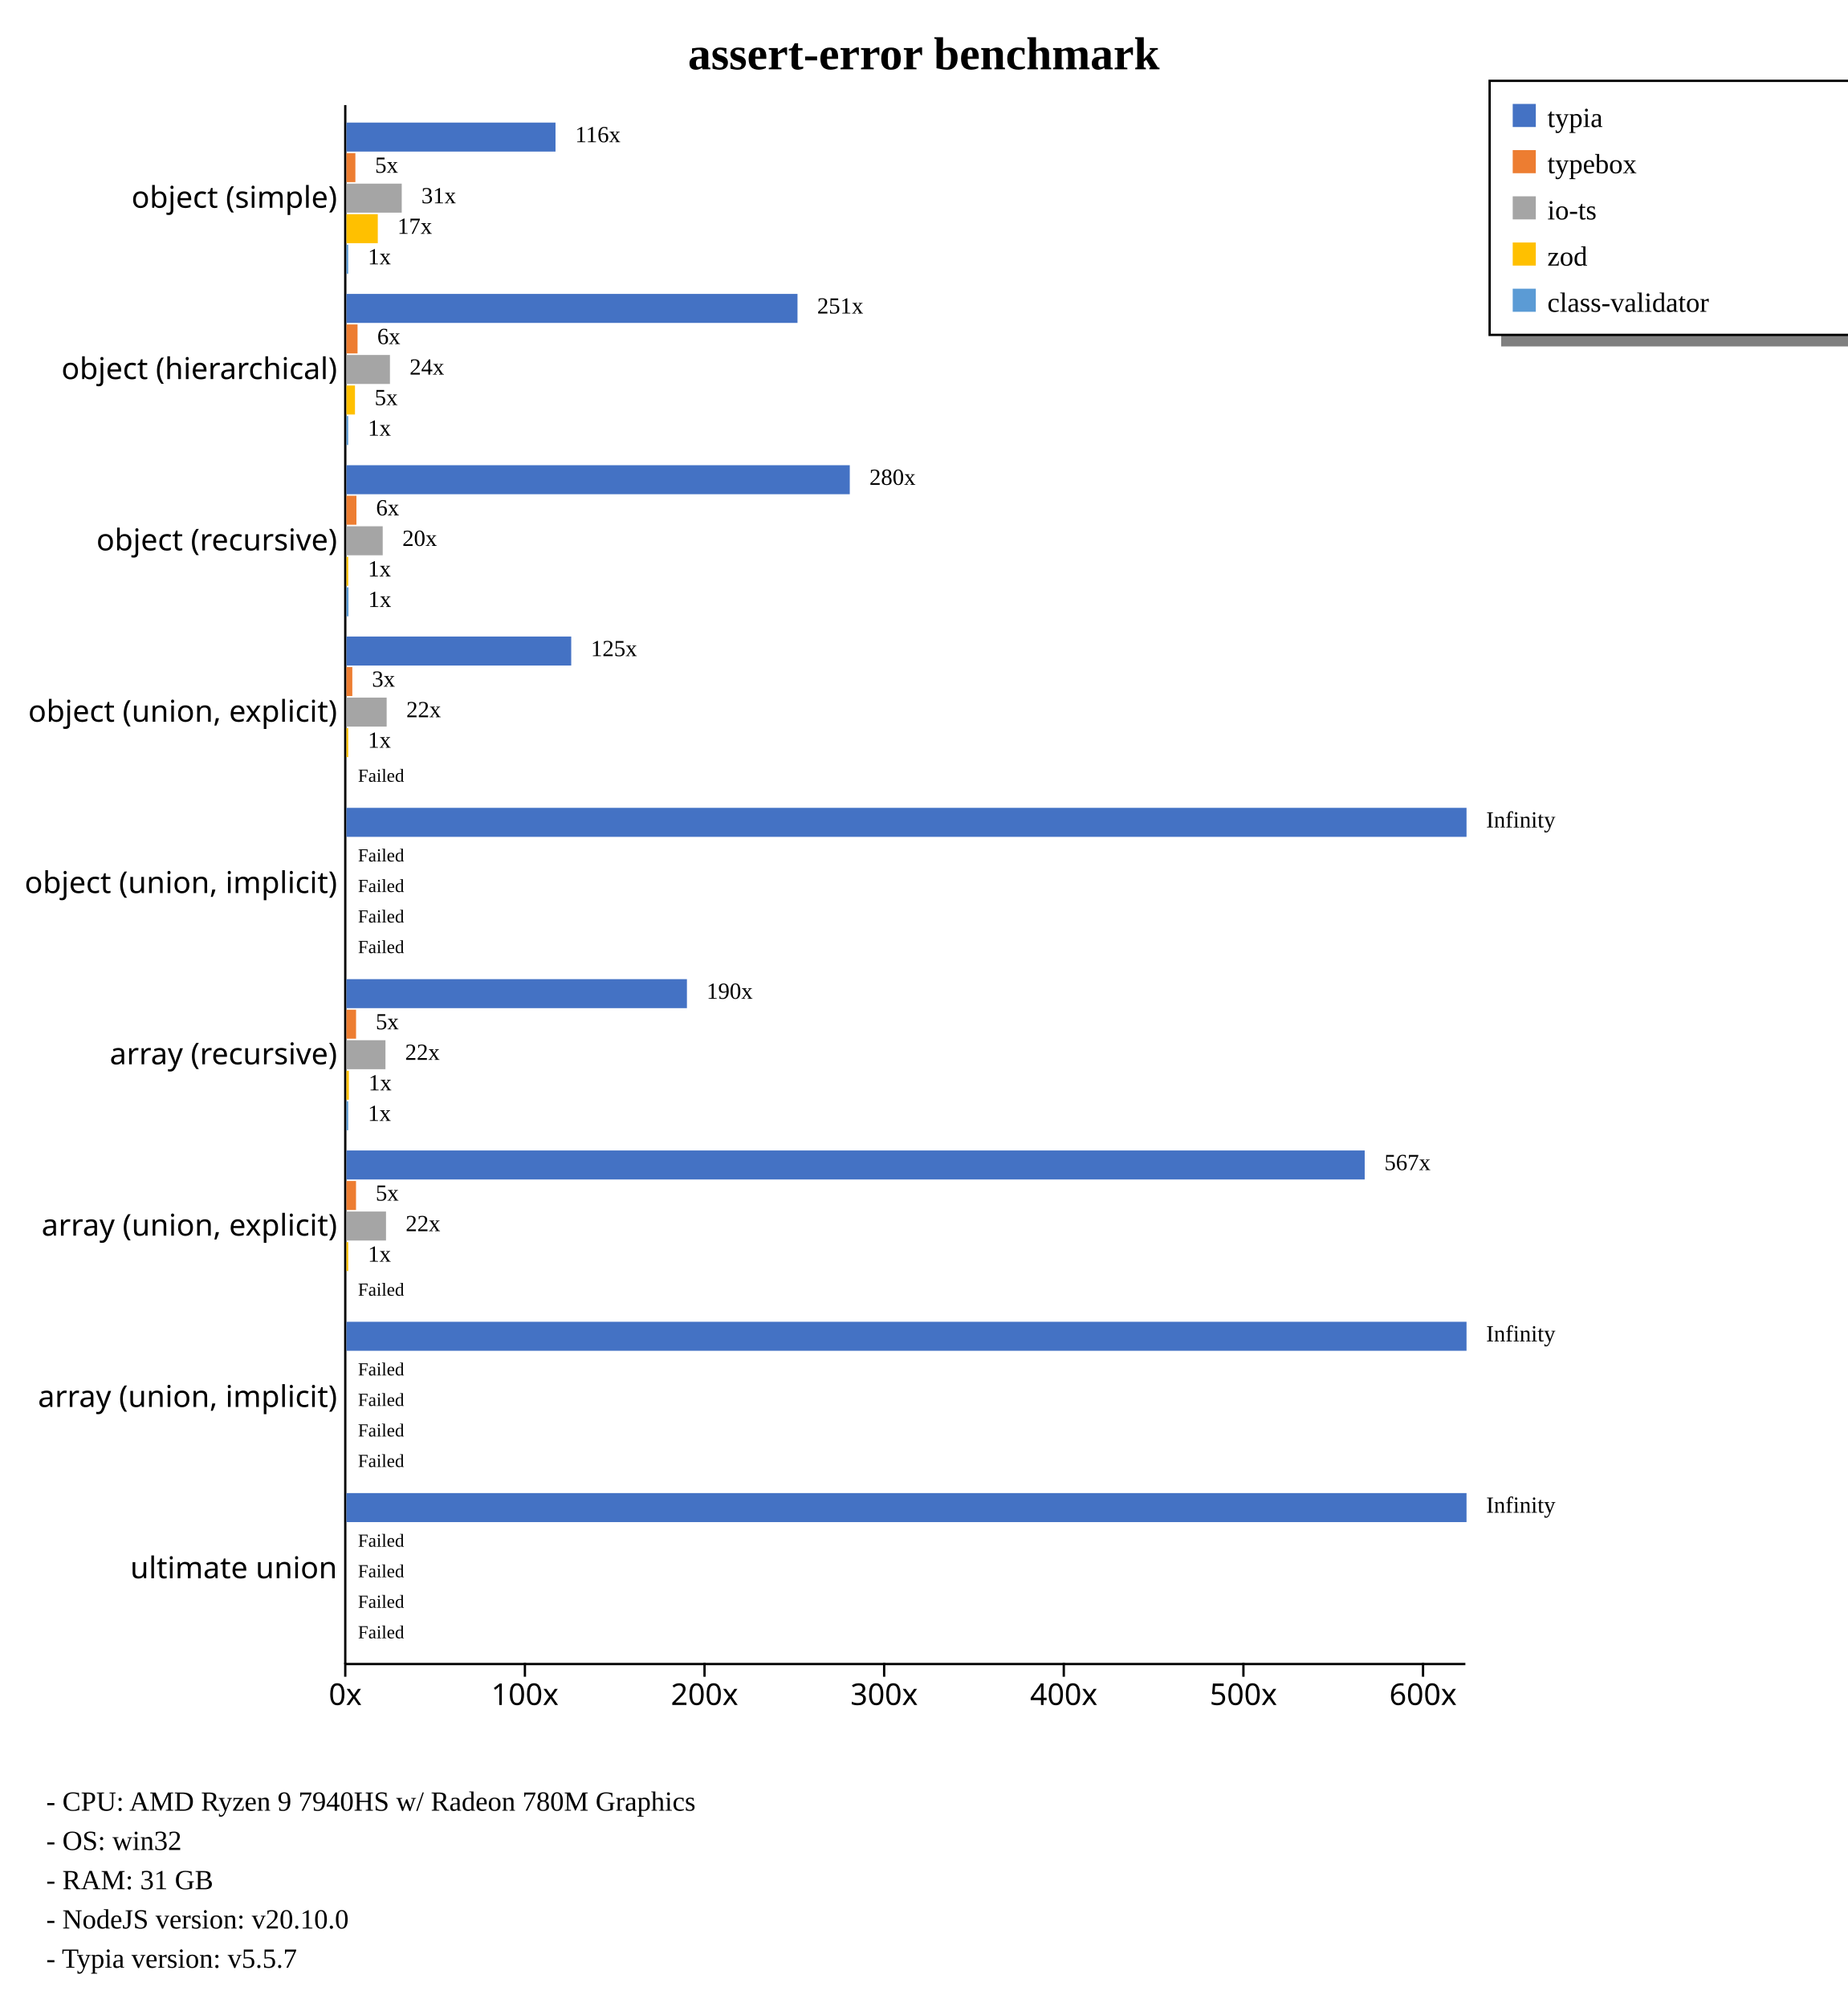
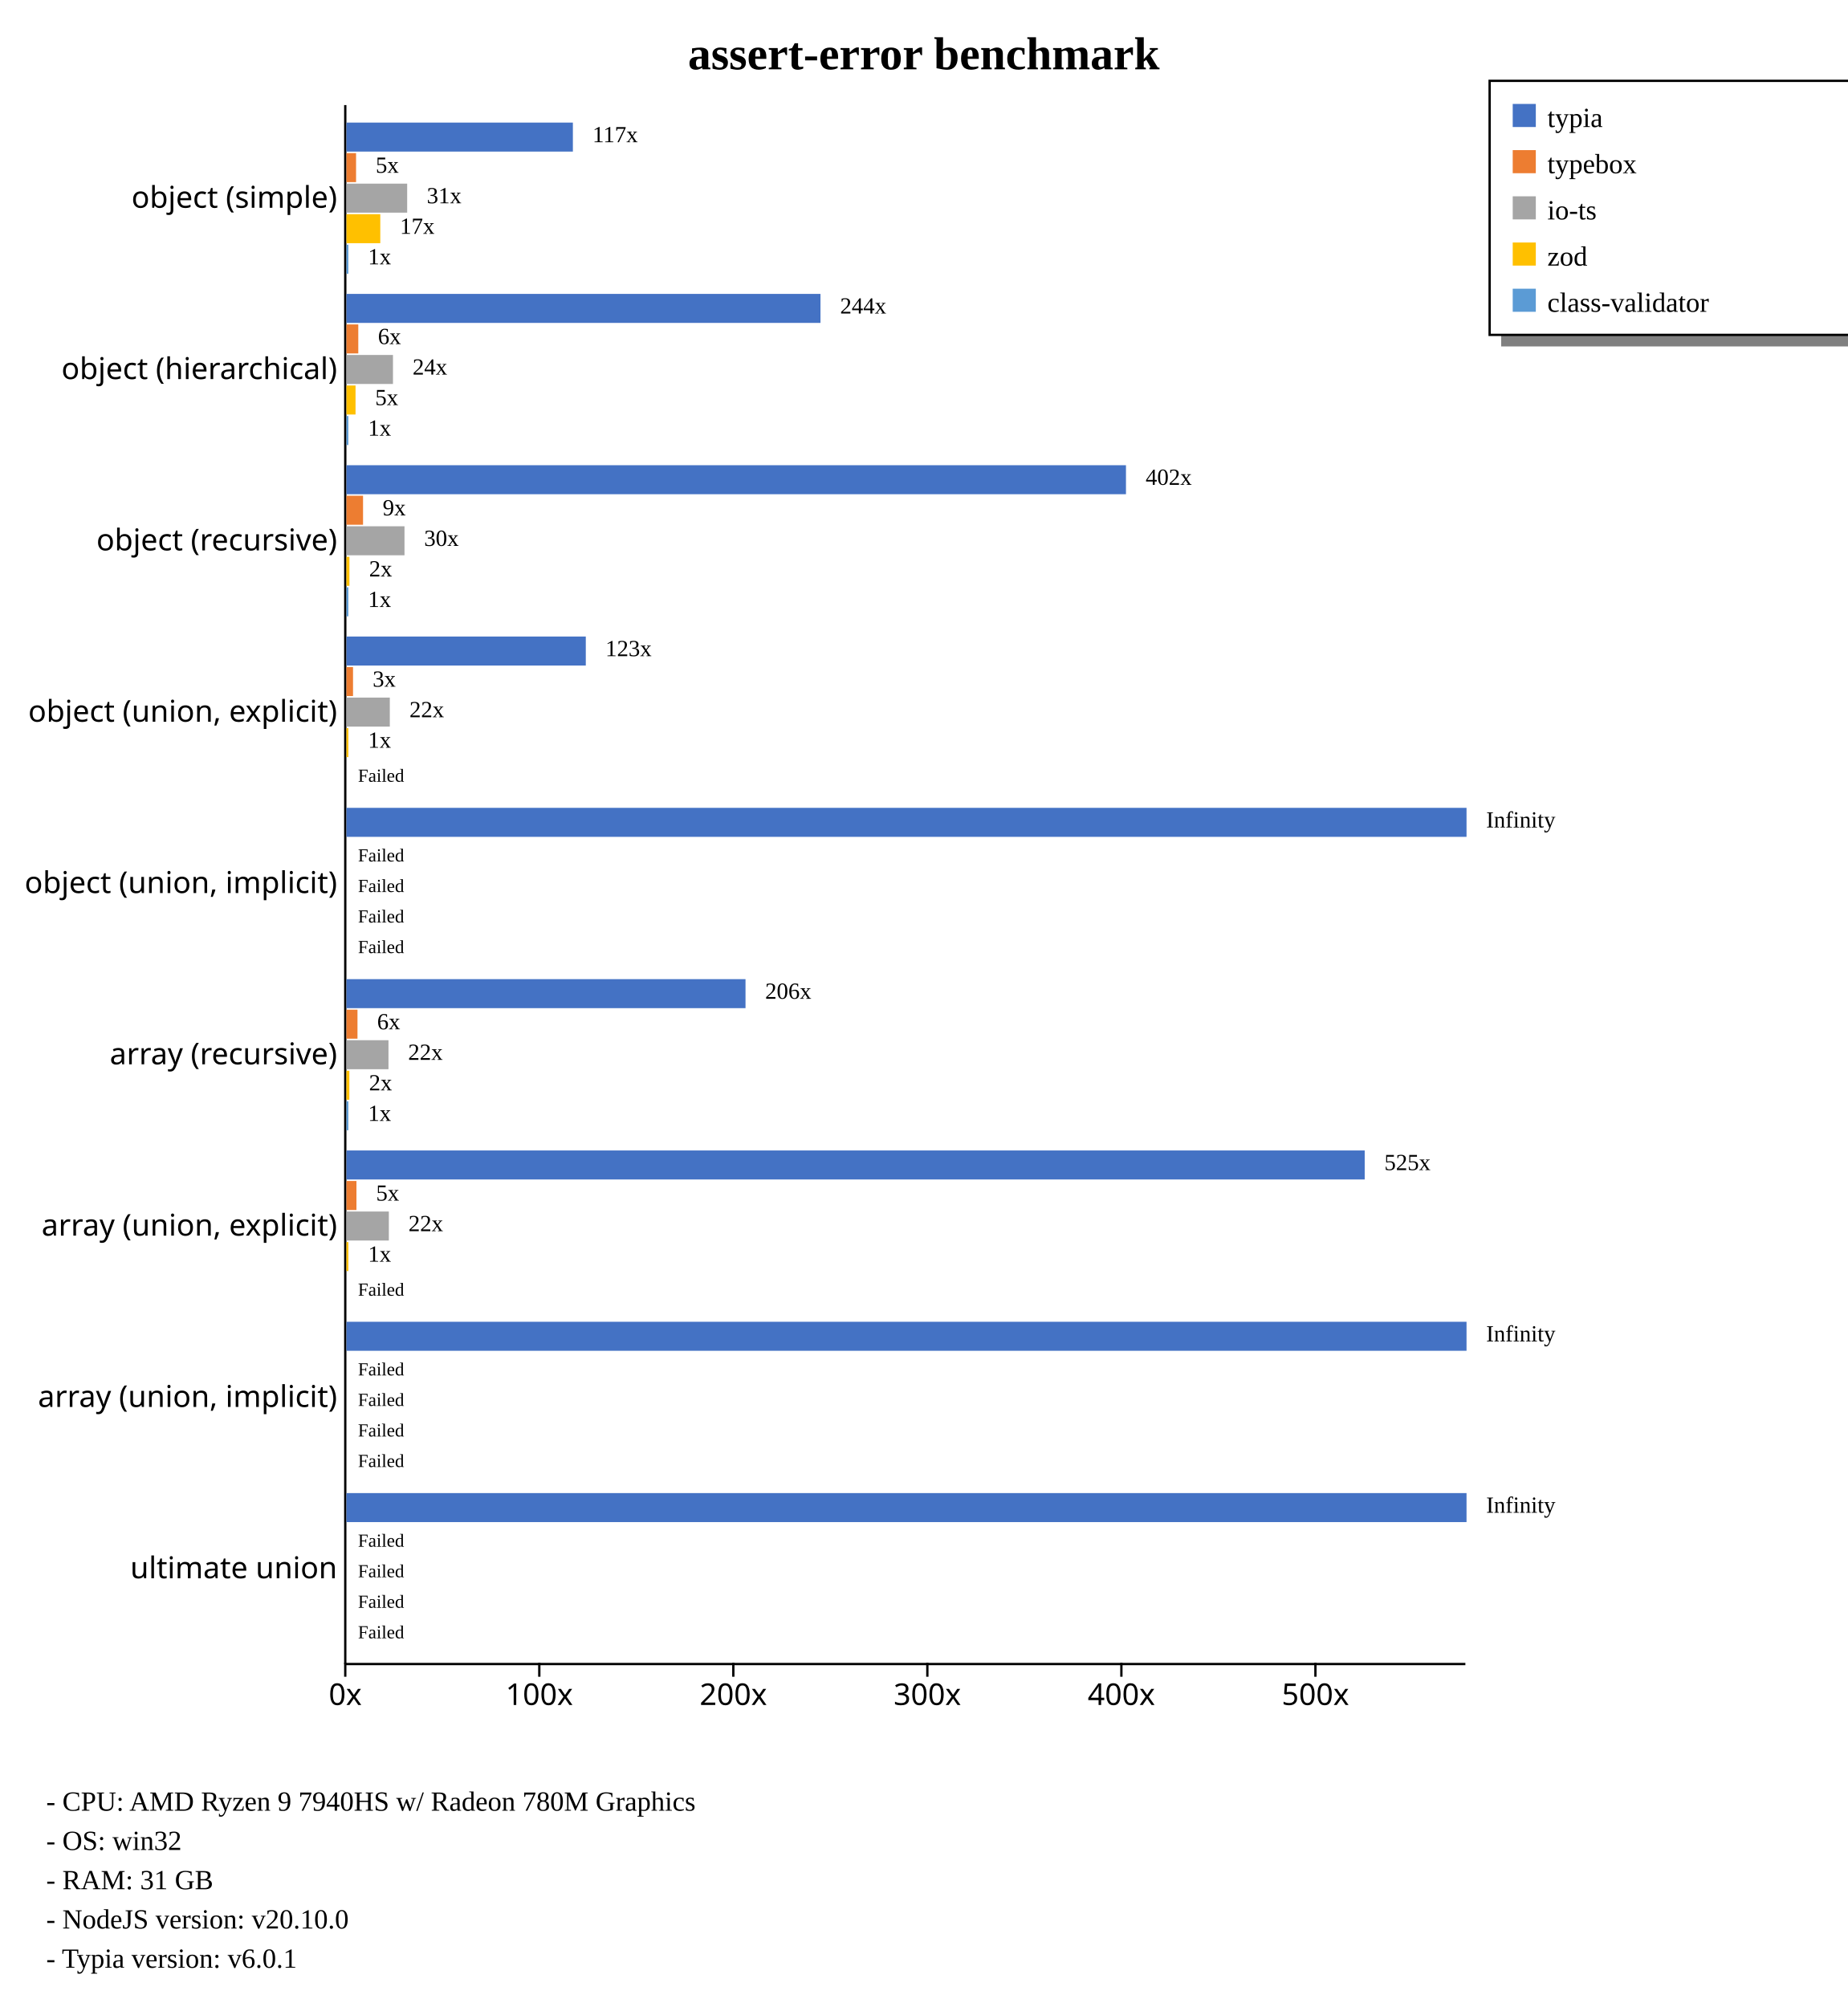
<svg xmlns="http://www.w3.org/2000/svg" width="800" height="869" style="background-color: white;">
  <g class="y axis" transform="translate(149,45)" fill="none" font-size="10" font-family="sans-serif" text-anchor="end" style="font-size: 13px;">
    <path class="domain" stroke="currentColor" d="M0.5,0.5V675.5" />
    <g class="tick" opacity="1" transform="translate(0,40.7967)" style="font-size: 13px;">
      <line stroke="currentColor" x2="0" />
      <text fill="currentColor" x="-3" dy="0.32em">object (simple)    </text>
    </g>
    <g class="tick" opacity="1" transform="translate(0,114.9725)" style="font-size: 13px;">
      <line stroke="currentColor" x2="0" />
      <text fill="currentColor" x="-3" dy="0.32em">object (hierarchical)    </text>
    </g>
    <g class="tick" opacity="1" transform="translate(0,189.1484)" style="font-size: 13px;">
      <line stroke="currentColor" x2="0" />
      <text fill="currentColor" x="-3" dy="0.32em">object (recursive)    </text>
    </g>
    <g class="tick" opacity="1" transform="translate(0,263.3242)" style="font-size: 13px;">
      <line stroke="currentColor" x2="0" />
      <text fill="currentColor" x="-3" dy="0.32em">object (union, explicit)    </text>
    </g>
    <g class="tick" opacity="1" transform="translate(0,337.5)" style="font-size: 13px;">
      <line stroke="currentColor" x2="0" />
      <text fill="currentColor" x="-3" dy="0.32em">object (union, implicit)    </text>
    </g>
    <g class="tick" opacity="1" transform="translate(0,411.6758)" style="font-size: 13px;">
      <line stroke="currentColor" x2="0" />
      <text fill="currentColor" x="-3" dy="0.32em">array (recursive)    </text>
    </g>
    <g class="tick" opacity="1" transform="translate(0,485.8516)" style="font-size: 13px;">
      <line stroke="currentColor" x2="0" />
      <text fill="currentColor" x="-3" dy="0.32em">array (union, explicit)    </text>
    </g>
    <g class="tick" opacity="1" transform="translate(0,560.0275)" style="font-size: 13px;">
      <line stroke="currentColor" x2="0" />
      <text fill="currentColor" x="-3" dy="0.32em">array (union, implicit)    </text>
    </g>
    <g class="tick" opacity="1" transform="translate(0,634.2033)" style="font-size: 13px;">
      <line stroke="currentColor" x2="0" />
      <text fill="currentColor" x="-3" dy="0.32em">ultimate union    </text>
    </g>
  </g>
  <g class="x axis" transform="translate(149,720)" fill="none" font-size="10" font-family="sans-serif" text-anchor="middle" style="font-size: 13px;">
    <path class="domain" stroke="currentColor" d="M0.5,0.5H485.5" />
    <g class="tick" opacity="1" transform="translate(0.5,0)" style="font-size: 13px;">
      <line stroke="currentColor" y2="6" />
      <text fill="currentColor" y="9" dy="0.71em">0x</text>
    </g>
-     <g class="tick" opacity="1" transform="translate(78.27842,0)" style="font-size: 13px;">
+     <g class="tick" opacity="1" transform="translate(84.51366,0)" style="font-size: 13px;">
      <line stroke="currentColor" y2="6" />
      <text fill="currentColor" y="9" dy="0.71em">100x</text>
    </g>
-     <g class="tick" opacity="1" transform="translate(156.0568,0)" style="font-size: 13px;">
+     <g class="tick" opacity="1" transform="translate(168.5273,0)" style="font-size: 13px;">
      <line stroke="currentColor" y2="6" />
      <text fill="currentColor" y="9" dy="0.71em">200x</text>
    </g>
-     <g class="tick" opacity="1" transform="translate(233.8352,0)" style="font-size: 13px;">
+     <g class="tick" opacity="1" transform="translate(252.541,0)" style="font-size: 13px;">
      <line stroke="currentColor" y2="6" />
      <text fill="currentColor" y="9" dy="0.71em">300x</text>
    </g>
-     <g class="tick" opacity="1" transform="translate(311.6137,0)" style="font-size: 13px;">
+     <g class="tick" opacity="1" transform="translate(336.5546,0)" style="font-size: 13px;">
      <line stroke="currentColor" y2="6" />
      <text fill="currentColor" y="9" dy="0.71em">400x</text>
    </g>
-     <g class="tick" opacity="1" transform="translate(389.3921,0)" style="font-size: 13px;">
+     <g class="tick" opacity="1" transform="translate(420.5683,0)" style="font-size: 13px;">
      <line stroke="currentColor" y2="6" />
      <text fill="currentColor" y="9" dy="0.71em">500x</text>
-     </g>
-     <g class="tick" opacity="1" transform="translate(467.1705,0)" style="font-size: 13px;">
-       <line stroke="currentColor" y2="6" />
-       <text fill="currentColor" y="9" dy="0.71em">600x</text>
    </g>
  </g>
  <text transform="translate(400, 30)" style="text-anchor: middle; font-size: 20px; font-weight: bold;">assert-error benchmark</text>
  <rect x="650" y="145" width="230" height="5" fill="gray" />
  <rect x="645" y="35" width="230" height="110" fill="none" stroke="black" />
  <rect x="655" y="45" width="10" height="10" style="fill: #4472c4;" />
  <text x="670" y="55" style="font-size: 12px;">typia</text>
  <rect x="655" y="65" width="10" height="10" style="fill: #ed7d31;" />
  <text x="670" y="75" style="font-size: 12px;">typebox</text>
  <rect x="655" y="85" width="10" height="10" style="fill: #a5a5a5;" />
  <text x="670" y="95" style="font-size: 12px;">io-ts</text>
  <rect x="655" y="105" width="10" height="10" style="fill: #ffc000;" />
  <text x="670" y="115" style="font-size: 12px;">zod</text>
  <rect x="655" y="125" width="10" height="10" style="fill: #5b9bd5;" />
  <text x="670" y="135" style="font-size: 12px;">class-validator</text>
  <text x="20" y="784" style="font-size: 12px;">  - CPU: AMD Ryzen 9 7940HS w/ Radeon 780M Graphics</text>
  <text x="20" y="801" style="font-size: 12px;">  - OS: win32</text>
  <text x="20" y="818" style="font-size: 12px;">  - RAM: 31 GB</text>
  <text x="20" y="835" style="font-size: 12px;">  - NodeJS version: v20.10.0</text>
-   <text x="20" y="852" style="font-size: 12px;">  - Typia version: v5.5.7</text>
+   <text x="20" y="852" style="font-size: 12px;">  - Typia version: v6.0.1</text>
  <g style="font-size: 13px;">
    <g style="font-size: 13px;">
-       <rect x="150" y="53.079" width="90.534" height="12.558" fill="#4472c4" />
-       <rect x="150" y="66.298" width="3.878" height="12.558" fill="#ed7d31" />
-       <rect x="150" y="79.517" width="23.95" height="12.558" fill="#a5a5a5" />
-       <rect x="150" y="92.737" width="13.581" height="12.558" fill="#ffc000" />
-       <rect x="150" y="105.956" width="0.778" height="12.558" fill="#5b9bd5" />
-       <text class="label" x="249.034" y="61.579" font-size="10px">116x</text>
-       <text class="label" x="162.378" y="74.798" font-size="10px">5x</text>
-       <text class="label" x="182.45" y="88.017" font-size="10px">31x</text>
-       <text class="label" x="172.081" y="101.237" font-size="10px">17x</text>
-       <text class="label" x="159.278" y="114.456" font-size="10px">1x</text>
-       <text class="label" x="245.534" y="63.079" font-size="8px" />
-       <text class="label" x="158.878" y="76.298" font-size="8px" />
-       <text class="label" x="178.95" y="89.517" font-size="8px" />
-       <text class="label" x="168.581" y="102.737" font-size="8px" />
-       <text class="label" x="155.778" y="115.956" font-size="8px" />
-     </g>
-     <g style="font-size: 13px;">
-       <rect x="150" y="127.254" width="195.313" height="12.558" fill="#4472c4" />
-       <rect x="150" y="140.474" width="4.819" height="12.558" fill="#ed7d31" />
-       <rect x="150" y="153.693" width="18.842" height="12.558" fill="#a5a5a5" />
-       <rect x="150" y="166.913" width="3.705" height="12.558" fill="#ffc000" />
-       <rect x="150" y="180.132" width="0.778" height="12.558" fill="#5b9bd5" />
-       <text class="label" x="353.813" y="135.754" font-size="10px">251x</text>
-       <text class="label" x="163.319" y="148.974" font-size="10px">6x</text>
-       <text class="label" x="177.342" y="162.193" font-size="10px">24x</text>
-       <text class="label" x="162.205" y="175.413" font-size="10px">5x</text>
-       <text class="label" x="159.278" y="188.632" font-size="10px">1x</text>
-       <text class="label" x="350.313" y="137.254" font-size="8px" />
-       <text class="label" x="159.819" y="150.474" font-size="8px" />
-       <text class="label" x="173.842" y="163.693" font-size="8px" />
-       <text class="label" x="158.705" y="176.913" font-size="8px" />
-       <text class="label" x="155.778" y="190.132" font-size="8px" />
-     </g>
-     <g style="font-size: 13px;">
-       <rect x="150" y="201.43" width="217.95" height="12.558" fill="#4472c4" />
-       <rect x="150" y="214.65" width="4.327" height="12.558" fill="#ed7d31" />
-       <rect x="150" y="227.869" width="15.713" height="12.558" fill="#a5a5a5" />
-       <rect x="150" y="241.089" width="0.778" height="12.558" fill="#ffc000" />
-       <rect x="150" y="254.308" width="0.897" height="12.558" fill="#5b9bd5" />
-       <text class="label" x="376.45" y="209.93" font-size="10px">280x</text>
-       <text class="label" x="162.827" y="223.15" font-size="10px">6x</text>
-       <text class="label" x="174.213" y="236.369" font-size="10px">20x</text>
-       <text class="label" x="159.278" y="249.589" font-size="10px">1x</text>
-       <text class="label" x="159.397" y="262.808" font-size="10px">1x</text>
-       <text class="label" x="372.95" y="211.43" font-size="8px" />
-       <text class="label" x="159.327" y="224.65" font-size="8px" />
-       <text class="label" x="170.713" y="237.869" font-size="8px" />
-       <text class="label" x="155.778" y="251.089" font-size="8px" />
-       <text class="label" x="155.897" y="264.308" font-size="8px" />
-     </g>
-     <g style="font-size: 13px;">
-       <rect x="150" y="275.606" width="97.335" height="12.558" fill="#4472c4" />
-       <rect x="150" y="288.825" width="2.551" height="12.558" fill="#ed7d31" />
-       <rect x="150" y="302.045" width="17.422" height="12.558" fill="#a5a5a5" />
-       <rect x="150" y="315.264" width="0.778" height="12.558" fill="#ffc000" />
+       <rect x="150" y="53.079" width="98.056" height="12.558" fill="#4472c4" />
+       <rect x="150" y="66.298" width="4.174" height="12.558" fill="#ed7d31" />
+       <rect x="150" y="79.517" width="26.301" height="12.558" fill="#a5a5a5" />
+       <rect x="150" y="92.737" width="14.661" height="12.558" fill="#ffc000" />
+       <rect x="150" y="105.956" width="0.84" height="12.558" fill="#5b9bd5" />
+       <text class="label" x="256.556" y="61.579" font-size="10px">117x</text>
+       <text class="label" x="162.674" y="74.798" font-size="10px">5x</text>
+       <text class="label" x="184.801" y="88.017" font-size="10px">31x</text>
+       <text class="label" x="173.161" y="101.237" font-size="10px">17x</text>
+       <text class="label" x="159.34" y="114.456" font-size="10px">1x</text>
+       <text class="label" x="253.056" y="63.079" font-size="8px" />
+       <text class="label" x="159.174" y="76.298" font-size="8px" />
+       <text class="label" x="181.301" y="89.517" font-size="8px" />
+       <text class="label" x="169.661" y="102.737" font-size="8px" />
+       <text class="label" x="155.84" y="115.956" font-size="8px" />
+     </g>
+     <g style="font-size: 13px;">
+       <rect x="150" y="127.254" width="205.263" height="12.558" fill="#4472c4" />
+       <rect x="150" y="140.474" width="5.136" height="12.558" fill="#ed7d31" />
+       <rect x="150" y="153.693" width="20.151" height="12.558" fill="#a5a5a5" />
+       <rect x="150" y="166.913" width="3.945" height="12.558" fill="#ffc000" />
+       <rect x="150" y="180.132" width="0.84" height="12.558" fill="#5b9bd5" />
+       <text class="label" x="363.763" y="135.754" font-size="10px">244x</text>
+       <text class="label" x="163.636" y="148.974" font-size="10px">6x</text>
+       <text class="label" x="178.651" y="162.193" font-size="10px">24x</text>
+       <text class="label" x="162.445" y="175.413" font-size="10px">5x</text>
+       <text class="label" x="159.34" y="188.632" font-size="10px">1x</text>
+       <text class="label" x="360.263" y="137.254" font-size="8px" />
+       <text class="label" x="160.136" y="150.474" font-size="8px" />
+       <text class="label" x="175.151" y="163.693" font-size="8px" />
+       <text class="label" x="158.945" y="176.913" font-size="8px" />
+       <text class="label" x="155.84" y="190.132" font-size="8px" />
+     </g>
+     <g style="font-size: 13px;">
+       <rect x="150" y="201.43" width="337.539" height="12.558" fill="#4472c4" />
+       <rect x="150" y="214.65" width="7.197" height="12.558" fill="#ed7d31" />
+       <rect x="150" y="227.869" width="25.144" height="12.558" fill="#a5a5a5" />
+       <rect x="150" y="241.089" width="1.299" height="12.558" fill="#ffc000" />
+       <rect x="150" y="254.308" width="0.84" height="12.558" fill="#5b9bd5" />
+       <text class="label" x="496.039" y="209.93" font-size="10px">402x</text>
+       <text class="label" x="165.697" y="223.15" font-size="10px">9x</text>
+       <text class="label" x="183.644" y="236.369" font-size="10px">30x</text>
+       <text class="label" x="159.799" y="249.589" font-size="10px">2x</text>
+       <text class="label" x="159.34" y="262.808" font-size="10px">1x</text>
+       <text class="label" x="492.539" y="211.43" font-size="8px" />
+       <text class="label" x="162.197" y="224.65" font-size="8px" />
+       <text class="label" x="180.144" y="237.869" font-size="8px" />
+       <text class="label" x="156.299" y="251.089" font-size="8px" />
+       <text class="label" x="155.84" y="264.308" font-size="8px" />
+     </g>
+     <g style="font-size: 13px;">
+       <rect x="150" y="275.606" width="103.645" height="12.558" fill="#4472c4" />
+       <rect x="150" y="288.825" width="2.858" height="12.558" fill="#ed7d31" />
+       <rect x="150" y="302.045" width="18.786" height="12.558" fill="#a5a5a5" />
+       <rect x="150" y="315.264" width="0.84" height="12.558" fill="#ffc000" />
      <rect x="150" y="328.484" width="0" height="12.558" fill="#5b9bd5" />
-       <text class="label" x="255.835" y="284.106" font-size="10px">125x</text>
-       <text class="label" x="161.051" y="297.325" font-size="10px">3x</text>
-       <text class="label" x="175.922" y="310.545" font-size="10px">22x</text>
-       <text class="label" x="159.278" y="323.764" font-size="10px">1x</text>
+       <text class="label" x="262.145" y="284.106" font-size="10px">123x</text>
+       <text class="label" x="161.358" y="297.325" font-size="10px">3x</text>
+       <text class="label" x="177.286" y="310.545" font-size="10px">22x</text>
+       <text class="label" x="159.34" y="323.764" font-size="10px">1x</text>
      <text class="label" x="158.5" y="336.984" font-size="10px" />
-       <text class="label" x="252.335" y="285.606" font-size="8px" />
-       <text class="label" x="157.551" y="298.825" font-size="8px" />
-       <text class="label" x="172.422" y="312.045" font-size="8px" />
-       <text class="label" x="155.778" y="325.264" font-size="8px" />
+       <text class="label" x="258.645" y="285.606" font-size="8px" />
+       <text class="label" x="157.858" y="298.825" font-size="8px" />
+       <text class="label" x="173.786" y="312.045" font-size="8px" />
+       <text class="label" x="155.84" y="325.264" font-size="8px" />
      <text class="label" x="155" y="338.484" font-size="8px">Failed</text>
    </g>
    <g style="font-size: 13px;">
      <rect x="150" y="349.782" width="485" height="12.558" fill="#4472c4" />
      <rect x="150" y="363.001" width="0" height="12.558" fill="#ed7d31" />
      <rect x="150" y="376.221" width="0" height="12.558" fill="#a5a5a5" />
      <rect x="150" y="389.44" width="0" height="12.558" fill="#ffc000" />
      <rect x="150" y="402.66" width="0" height="12.558" fill="#5b9bd5" />
      <text class="label" x="643.5" y="358.282" font-size="10px">Infinity</text>
      <text class="label" x="158.5" y="371.501" font-size="10px" />
      <text class="label" x="158.5" y="384.721" font-size="10px" />
      <text class="label" x="158.5" y="397.94" font-size="10px" />
      <text class="label" x="158.5" y="411.16" font-size="10px" />
      <text class="label" x="640" y="359.782" font-size="8px" />
      <text class="label" x="155" y="373.001" font-size="8px">Failed</text>
      <text class="label" x="155" y="386.221" font-size="8px">Failed</text>
      <text class="label" x="155" y="399.44" font-size="8px">Failed</text>
      <text class="label" x="155" y="412.66" font-size="8px">Failed</text>
    </g>
    <g style="font-size: 13px;">
-       <rect x="150" y="423.958" width="147.435" height="12.558" fill="#4472c4" />
-       <rect x="150" y="437.177" width="4.175" height="12.558" fill="#ed7d31" />
-       <rect x="150" y="450.397" width="16.904" height="12.558" fill="#a5a5a5" />
-       <rect x="150" y="463.616" width="1.054" height="12.558" fill="#ffc000" />
-       <rect x="150" y="476.835" width="0.778" height="12.558" fill="#5b9bd5" />
-       <text class="label" x="305.935" y="432.458" font-size="10px">190x</text>
-       <text class="label" x="162.675" y="445.677" font-size="10px">5x</text>
-       <text class="label" x="175.404" y="458.897" font-size="10px">22x</text>
-       <text class="label" x="159.554" y="472.116" font-size="10px">1x</text>
-       <text class="label" x="159.278" y="485.335" font-size="10px">1x</text>
-       <text class="label" x="302.435" y="433.958" font-size="8px" />
-       <text class="label" x="159.175" y="447.177" font-size="8px" />
-       <text class="label" x="171.904" y="460.397" font-size="8px" />
-       <text class="label" x="156.054" y="473.616" font-size="8px" />
-       <text class="label" x="155.778" y="486.835" font-size="8px" />
+       <rect x="150" y="423.958" width="172.804" height="12.558" fill="#4472c4" />
+       <rect x="150" y="437.177" width="4.788" height="12.558" fill="#ed7d31" />
+       <rect x="150" y="450.397" width="18.209" height="12.558" fill="#a5a5a5" />
+       <rect x="150" y="463.616" width="1.264" height="12.558" fill="#ffc000" />
+       <rect x="150" y="476.835" width="0.84" height="12.558" fill="#5b9bd5" />
+       <text class="label" x="331.304" y="432.458" font-size="10px">206x</text>
+       <text class="label" x="163.288" y="445.677" font-size="10px">6x</text>
+       <text class="label" x="176.709" y="458.897" font-size="10px">22x</text>
+       <text class="label" x="159.764" y="472.116" font-size="10px">2x</text>
+       <text class="label" x="159.34" y="485.335" font-size="10px">1x</text>
+       <text class="label" x="327.804" y="433.958" font-size="8px" />
+       <text class="label" x="159.788" y="447.177" font-size="8px" />
+       <text class="label" x="173.209" y="460.397" font-size="8px" />
+       <text class="label" x="156.264" y="473.616" font-size="8px" />
+       <text class="label" x="155.84" y="486.835" font-size="8px" />
    </g>
    <g style="font-size: 13px;">
      <rect x="150" y="498.134" width="440.909" height="12.558" fill="#4472c4" />
-       <rect x="150" y="511.353" width="4.158" height="12.558" fill="#ed7d31" />
-       <rect x="150" y="524.572" width="17.141" height="12.558" fill="#a5a5a5" />
-       <rect x="150" y="537.792" width="0.778" height="12.558" fill="#ffc000" />
+       <rect x="150" y="511.353" width="4.342" height="12.558" fill="#ed7d31" />
+       <rect x="150" y="524.572" width="18.367" height="12.558" fill="#a5a5a5" />
+       <rect x="150" y="537.792" width="0.84" height="12.558" fill="#ffc000" />
      <rect x="150" y="551.011" width="0" height="12.558" fill="#5b9bd5" />
-       <text class="label" x="599.409" y="506.634" font-size="10px">567x</text>
-       <text class="label" x="162.658" y="519.853" font-size="10px">5x</text>
-       <text class="label" x="175.641" y="533.072" font-size="10px">22x</text>
-       <text class="label" x="159.278" y="546.292" font-size="10px">1x</text>
+       <text class="label" x="599.409" y="506.634" font-size="10px">525x</text>
+       <text class="label" x="162.842" y="519.853" font-size="10px">5x</text>
+       <text class="label" x="176.867" y="533.072" font-size="10px">22x</text>
+       <text class="label" x="159.34" y="546.292" font-size="10px">1x</text>
      <text class="label" x="158.5" y="559.511" font-size="10px" />
      <text class="label" x="595.909" y="508.134" font-size="8px" />
-       <text class="label" x="159.158" y="521.353" font-size="8px" />
-       <text class="label" x="172.141" y="534.572" font-size="8px" />
-       <text class="label" x="155.778" y="547.792" font-size="8px" />
+       <text class="label" x="159.342" y="521.353" font-size="8px" />
+       <text class="label" x="173.367" y="534.572" font-size="8px" />
+       <text class="label" x="155.84" y="547.792" font-size="8px" />
      <text class="label" x="155" y="561.011" font-size="8px">Failed</text>
    </g>
    <g style="font-size: 13px;">
      <rect x="150" y="572.309" width="485" height="12.558" fill="#4472c4" />
      <rect x="150" y="585.529" width="0" height="12.558" fill="#ed7d31" />
      <rect x="150" y="598.748" width="0" height="12.558" fill="#a5a5a5" />
      <rect x="150" y="611.968" width="0" height="12.558" fill="#ffc000" />
      <rect x="150" y="625.187" width="0" height="12.558" fill="#5b9bd5" />
      <text class="label" x="643.5" y="580.809" font-size="10px">Infinity</text>
      <text class="label" x="158.5" y="594.029" font-size="10px" />
      <text class="label" x="158.5" y="607.248" font-size="10px" />
      <text class="label" x="158.5" y="620.468" font-size="10px" />
      <text class="label" x="158.5" y="633.687" font-size="10px" />
      <text class="label" x="640" y="582.309" font-size="8px" />
      <text class="label" x="155" y="595.529" font-size="8px">Failed</text>
      <text class="label" x="155" y="608.748" font-size="8px">Failed</text>
      <text class="label" x="155" y="621.968" font-size="8px">Failed</text>
      <text class="label" x="155" y="635.187" font-size="8px">Failed</text>
    </g>
    <g style="font-size: 13px;">
      <rect x="150" y="646.485" width="485" height="12.558" fill="#4472c4" />
      <rect x="150" y="659.705" width="0" height="12.558" fill="#ed7d31" />
      <rect x="150" y="672.924" width="0" height="12.558" fill="#a5a5a5" />
      <rect x="150" y="686.144" width="0" height="12.558" fill="#ffc000" />
      <rect x="150" y="699.363" width="0" height="12.558" fill="#5b9bd5" />
      <text class="label" x="643.5" y="654.985" font-size="10px">Infinity</text>
      <text class="label" x="158.5" y="668.205" font-size="10px" />
      <text class="label" x="158.5" y="681.424" font-size="10px" />
      <text class="label" x="158.5" y="694.644" font-size="10px" />
      <text class="label" x="158.5" y="707.863" font-size="10px" />
      <text class="label" x="640" y="656.485" font-size="8px" />
      <text class="label" x="155" y="669.705" font-size="8px">Failed</text>
      <text class="label" x="155" y="682.924" font-size="8px">Failed</text>
      <text class="label" x="155" y="696.144" font-size="8px">Failed</text>
      <text class="label" x="155" y="709.363" font-size="8px">Failed</text>
    </g>
  </g>
</svg>
